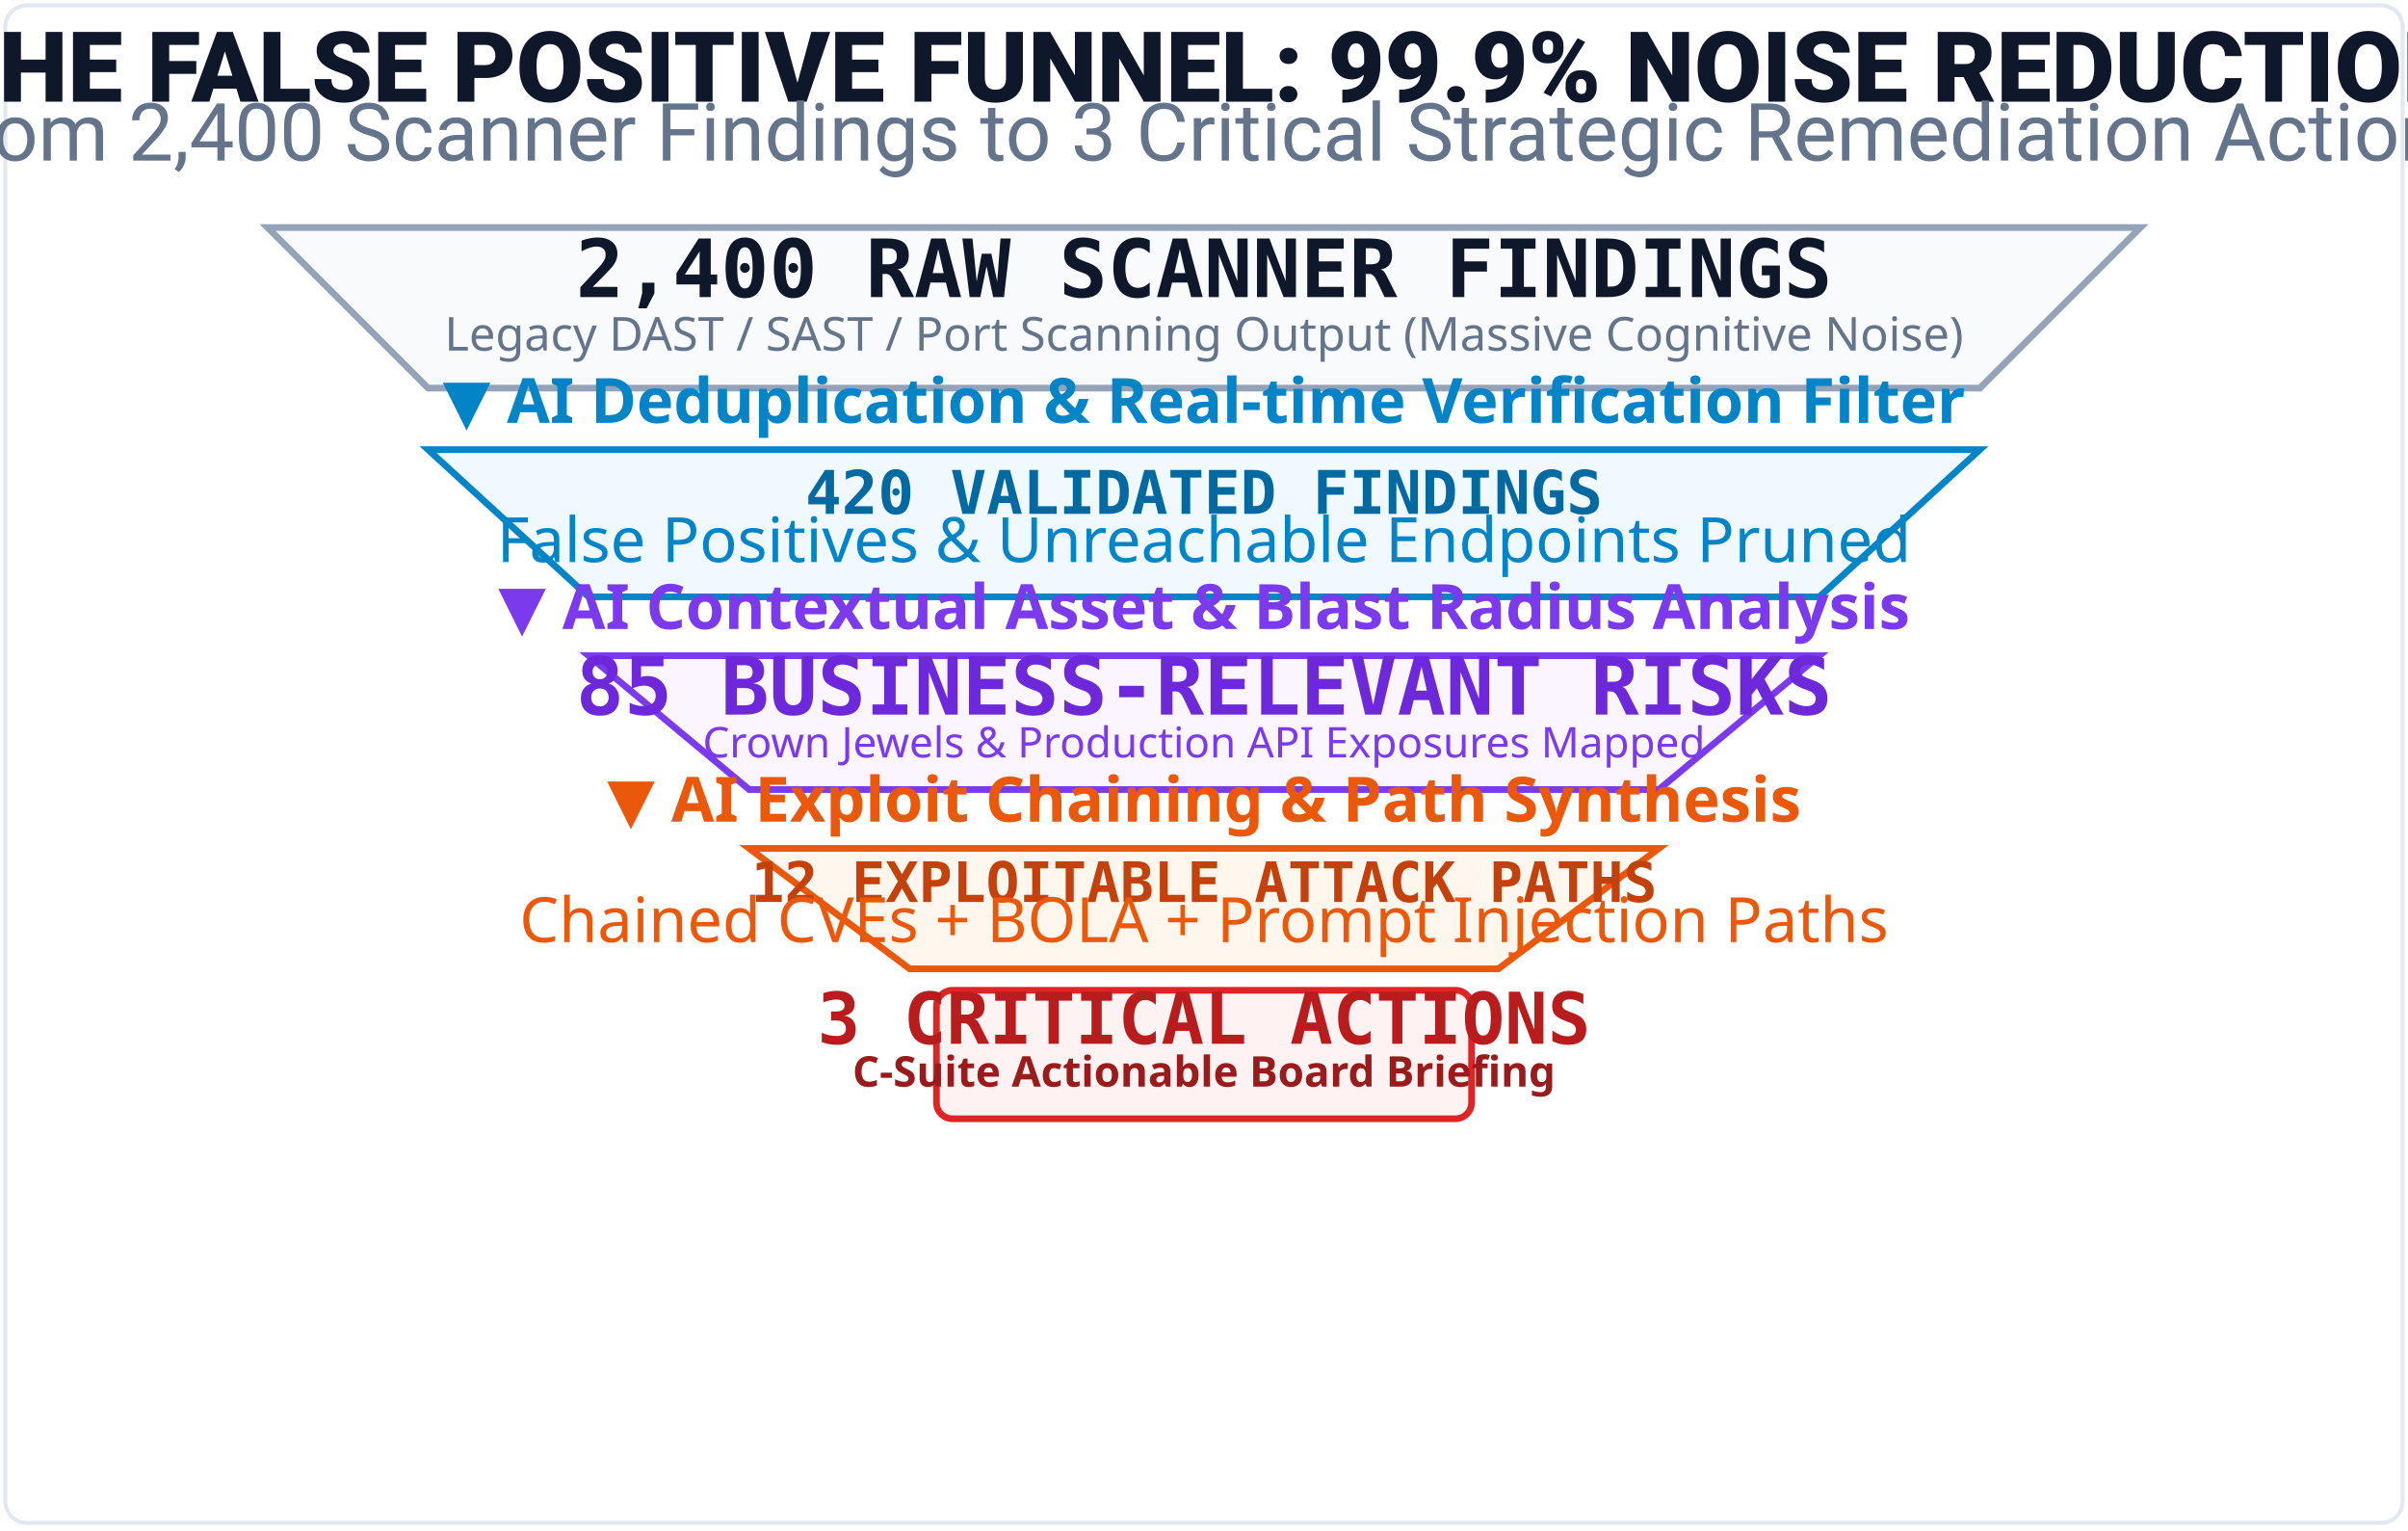
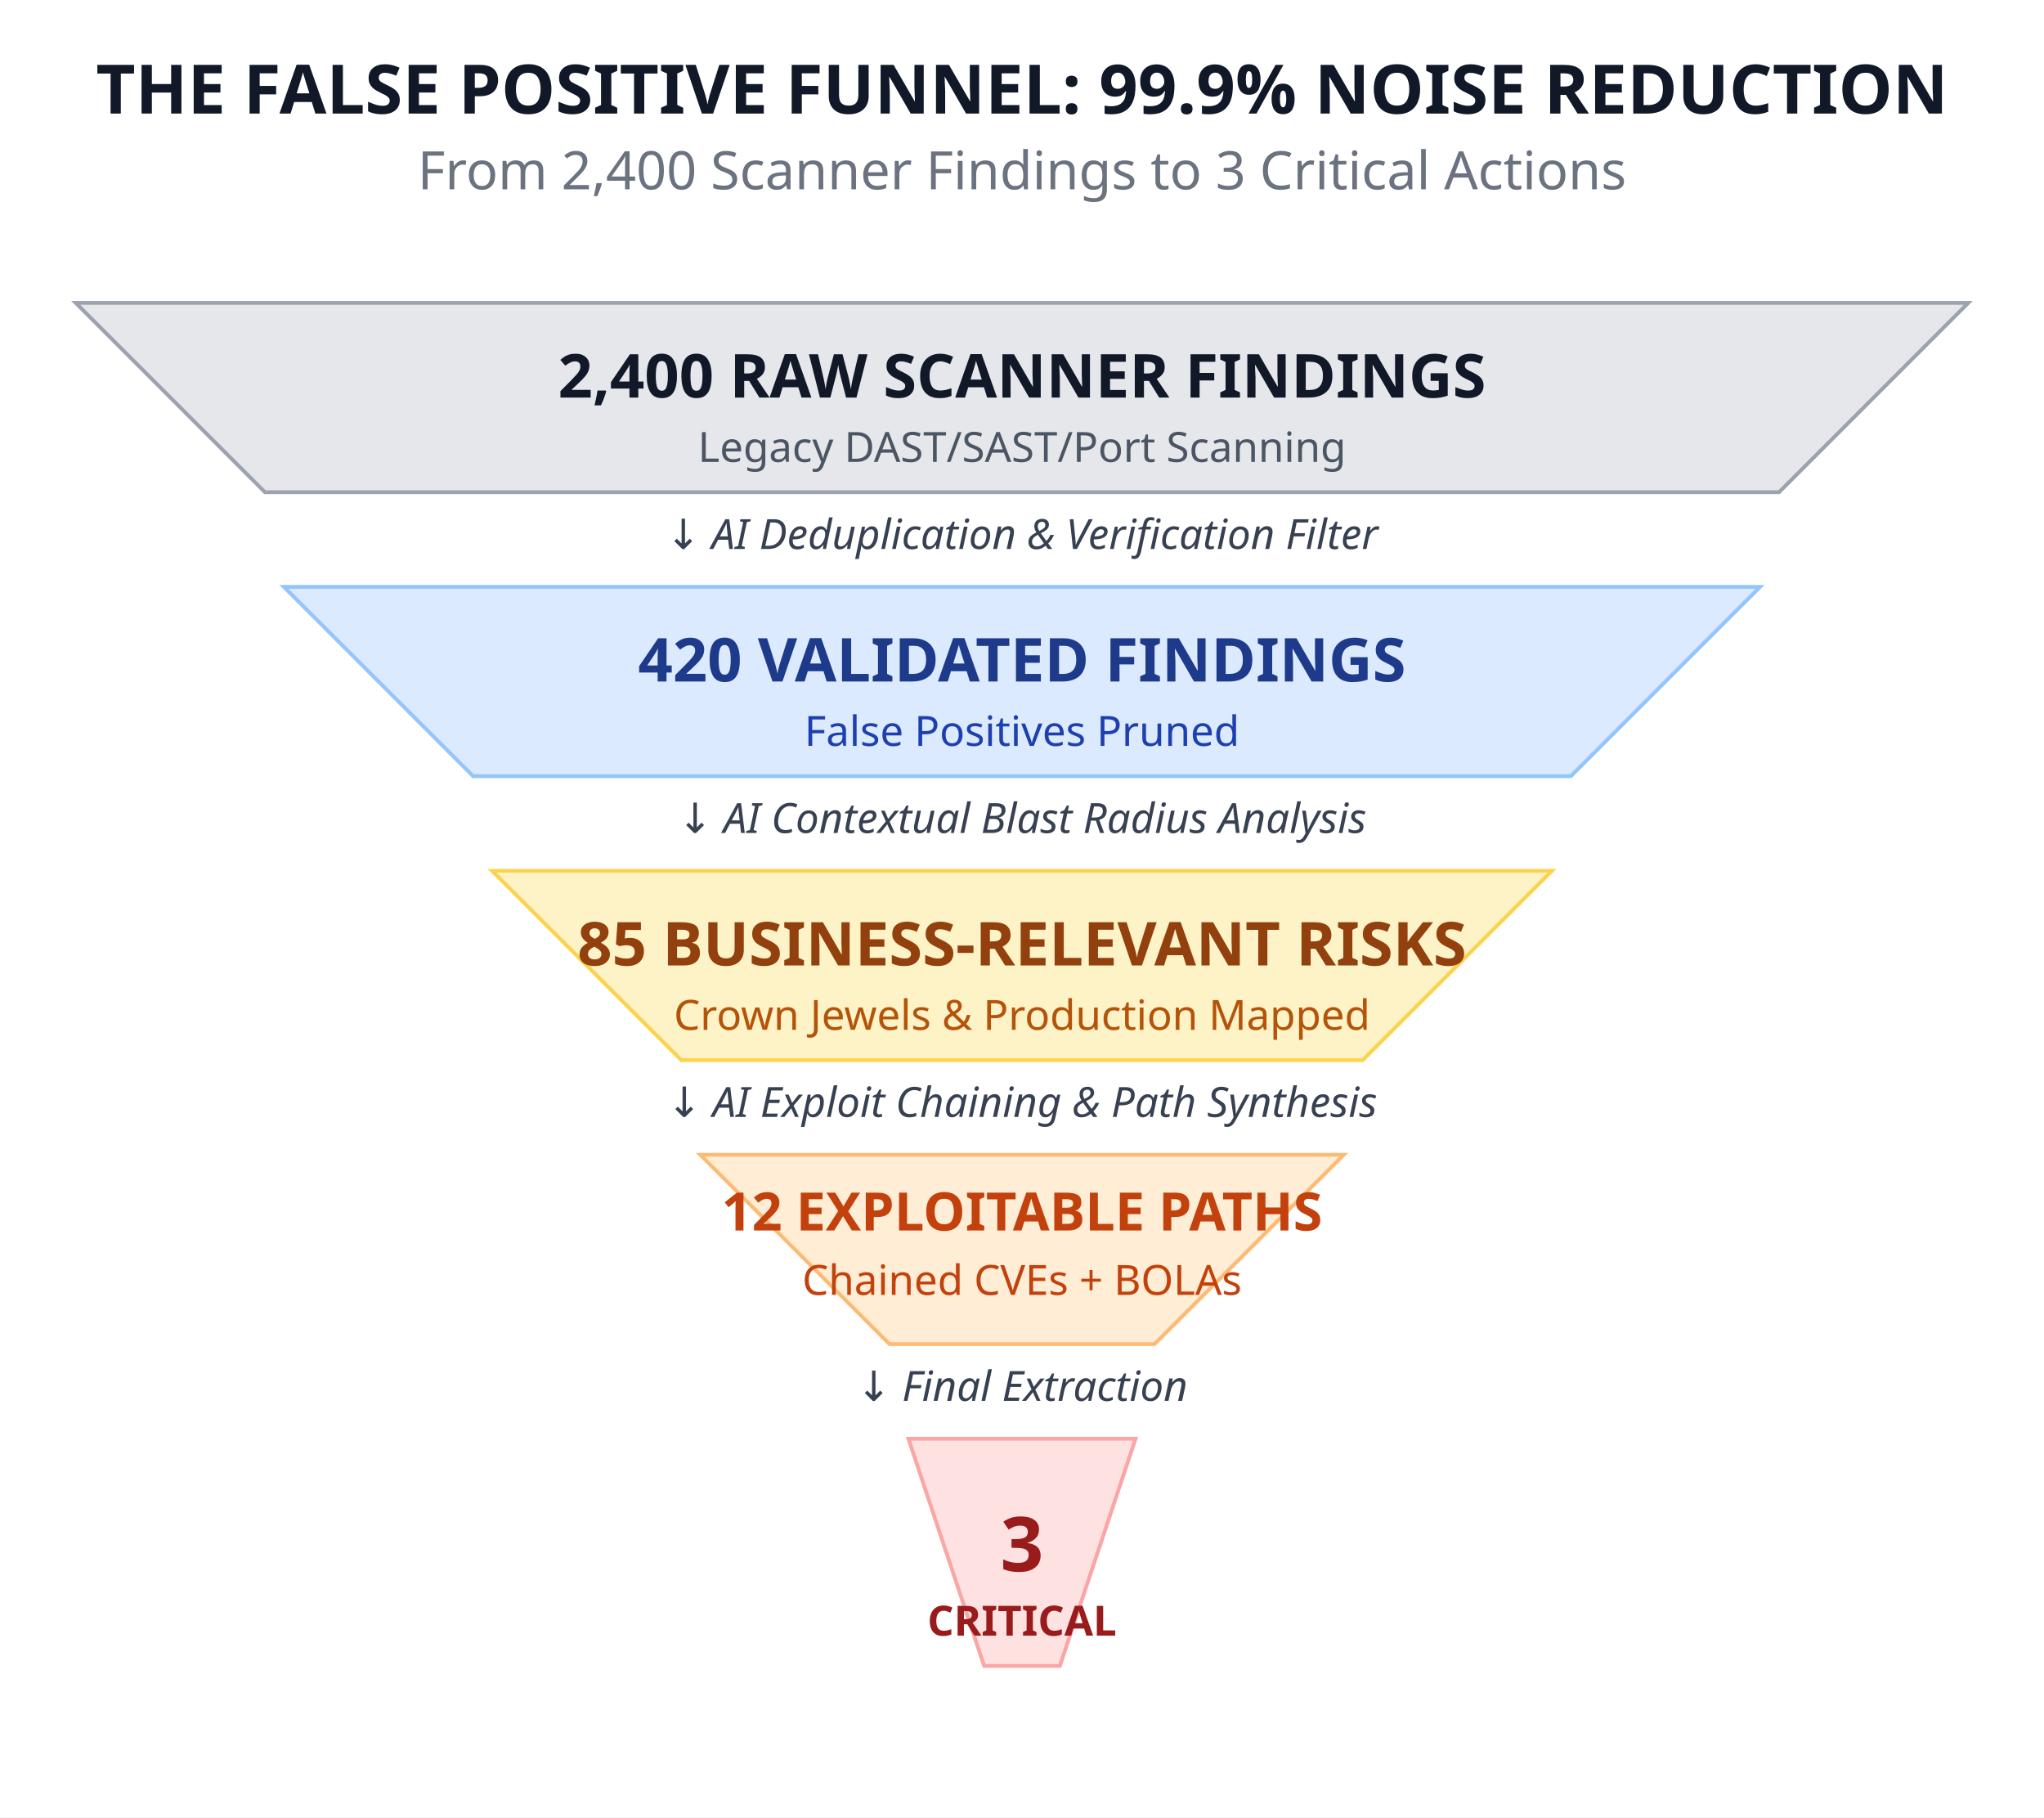
- <svg xmlns="http://www.w3.org/2000/svg" viewBox="0 0 540 343.2" width="100%" height="100%">
-   <rect width="540" height="343.2" fill="#ffffff" />
-   <rect width="537.6" height="340.2" x="1.2" y="1.2" fill="none" stroke="#e2e8f0" stroke-width="0.9" rx="4.8" />
-   <text x="270" y="22.8" fill="#0f172a" font-family="-apple-system, BlinkMacSystemFont, 'Segoe UI', Roboto, sans-serif" font-size="22" font-weight="800" text-anchor="middle">THE FALSE POSITIVE FUNNEL: 99.9% NOISE REDUCTION</text>
-   <text x="270" y="36" fill="#64748b" font-family="-apple-system, BlinkMacSystemFont, 'Segoe UI', Roboto, sans-serif" font-size="18" text-anchor="middle">From 2,400 Scanner Findings to 3 Critical Strategic Remediation Actions</text>
-   <g transform="translate(60, 51)">
-     <polygon points="0,0 420,0 384,36 36,36" fill="#f8fafc" stroke="#94a3b8" stroke-width="1.5" />
-     <text x="210" y="15.6" fill="#0f172a" font-family="'JetBrains Mono', monospace" font-size="18" font-weight="800" text-anchor="middle">2,400 RAW SCANNER FINDINGS</text>
-     <text x="210" y="27.6" fill="#64748b" font-family="sans-serif" font-size="10.5" text-anchor="middle">Legacy DAST / SAST / Port Scanning Output (Massive Cognitive Noise)</text>
-   </g>
-   <text x="270" y="94.8" fill="#0284c7" font-family="sans-serif" font-size="14" font-weight="800" text-anchor="middle">▼ AI Deduplication &amp; Real-time Verification Filter</text>
-   <g transform="translate(60, 100.8)">
-     <polygon points="36,0 384,0 348,33 72,33" fill="#f0f9ff" stroke="#0284c7" stroke-width="1.5" />
-     <text x="210" y="14.4" fill="#0369a1" font-family="'JetBrains Mono', monospace" font-size="13.5" font-weight="800" text-anchor="middle">420 VALIDATED FINDINGS</text>
-     <text x="210" y="25.2" fill="#0284c7" font-family="sans-serif" font-size="14" text-anchor="middle">False Positives &amp; Unreachable Endpoints Pruned</text>
-   </g>
-   <text x="270" y="141" fill="#7c3aed" font-family="sans-serif" font-size="14" font-weight="800" text-anchor="middle">▼ AI Contextual Asset &amp; Blast Radius Analysis</text>
-   <g transform="translate(60, 147)">
-     <polygon points="72,0 348,0 312,30 108,30" fill="#faf5ff" stroke="#7c3aed" stroke-width="1.5" />
-     <text x="210" y="13.2" fill="#6d28d9" font-family="'JetBrains Mono', monospace" font-size="18" font-weight="800" text-anchor="middle">85 BUSINESS-RELEVANT RISKS</text>
-     <text x="210" y="22.8" fill="#7c3aed" font-family="sans-serif" font-size="9.5" text-anchor="middle">Crown Jewels &amp; Production API Exposures Mapped</text>
-   </g>
-   <text x="270" y="184.2" fill="#ea580c" font-family="sans-serif" font-size="14" font-weight="800" text-anchor="middle">▼ AI Exploit Chaining &amp; Path Synthesis</text>
-   <g transform="translate(60, 190.2)">
-     <polygon points="108,0 312,0 276,27 144,27" fill="#fff7ed" stroke="#ea580c" stroke-width="1.5" />
-     <text x="210" y="12" fill="#c2410c" font-family="'JetBrains Mono', monospace" font-size="12.5" font-weight="800" text-anchor="middle">12 EXPLOITABLE ATTACK PATHS</text>
-     <text x="210" y="21" fill="#ea580c" font-family="sans-serif" font-size="14" text-anchor="middle">Chained CVEs + BOLA + Prompt Injection Paths</text>
-   </g>
-   <g transform="translate(60, 222)">
-     <rect x="150" y="0" width="120" height="28.8" fill="#fef2f2" stroke="#dc2626" stroke-width="1.5" rx="3.6" />
-     <text x="210" y="12" fill="#b91c1c" font-family="'JetBrains Mono', monospace" font-size="16" font-weight="900" text-anchor="middle">3 CRITICAL ACTIONS</text>
-     <text x="210" y="21.6" fill="#991b1b" font-family="sans-serif" font-size="9.5" font-weight="700" text-anchor="middle">C-Suite Actionable Board Briefing</text>
-   </g>
+ <svg xmlns="http://www.w3.org/2000/svg" viewBox="0 0 540 480" width="100%" height="100%">
+   <rect width="540" height="480" fill="#ffffff" />
+   <text x="270" y="30" font-family="'Segoe UI', sans-serif" font-size="18" font-weight="bold" text-anchor="middle" fill="#111827">THE FALSE POSITIVE FUNNEL: 99.9% NOISE REDUCTION</text>
+   <text x="270" y="50" font-family="'Segoe UI', sans-serif" font-size="14" text-anchor="middle" fill="#6B7280">From 2,400 Scanner Findings to 3 Critical Actions</text>
+   <polygon points="20,80 520,80 470,130 70,130" fill="#E5E7EB" stroke="#9CA3AF" />
+   <text x="270" y="105" font-family="'Segoe UI', sans-serif" font-size="16" font-weight="bold" text-anchor="middle" fill="#111827">2,400 RAW SCANNER FINDINGS</text>
+   <text x="270" y="122" font-family="'Segoe UI', sans-serif" font-size="11" text-anchor="middle" fill="#4B5563">Legacy DAST/SAST/Port Scanning</text>
+   <text x="270" y="145" font-family="'Segoe UI', sans-serif" font-size="11" font-style="italic" text-anchor="middle" fill="#374151">↓ AI Deduplication &amp; Verification Filter</text>
+   <polygon points="75,155 465,155 415,205 125,205" fill="#DBEAFE" stroke="#93C5FD" />
+   <text x="270" y="180" font-family="'Segoe UI', sans-serif" font-size="16" font-weight="bold" text-anchor="middle" fill="#1E3A8A">420 VALIDATED FINDINGS</text>
+   <text x="270" y="197" font-family="'Segoe UI', sans-serif" font-size="11" text-anchor="middle" fill="#1E40AF">False Positives Pruned</text>
+   <text x="270" y="220" font-family="'Segoe UI', sans-serif" font-size="11" font-style="italic" text-anchor="middle" fill="#374151">↓ AI Contextual Blast Radius Analysis</text>
+   <polygon points="130,230 410,230 360,280 180,280" fill="#FEF3C7" stroke="#FCD34D" />
+   <text x="270" y="255" font-family="'Segoe UI', sans-serif" font-size="16" font-weight="bold" text-anchor="middle" fill="#92400E">85 BUSINESS-RELEVANT RISKS</text>
+   <text x="270" y="272" font-family="'Segoe UI', sans-serif" font-size="11" text-anchor="middle" fill="#B45309">Crown Jewels &amp; Production Mapped</text>
+   <text x="270" y="295" font-family="'Segoe UI', sans-serif" font-size="11" font-style="italic" text-anchor="middle" fill="#374151">↓ AI Exploit Chaining &amp; Path Synthesis</text>
+   <polygon points="185,305 355,305 305,355 235,355" fill="#FFEDD5" stroke="#FDBA74" />
+   <text x="270" y="325" font-family="'Segoe UI', sans-serif" font-size="14" font-weight="bold" text-anchor="middle" fill="#C2410C">12 EXPLOITABLE PATHS</text>
+   <text x="270" y="342" font-family="'Segoe UI', sans-serif" font-size="11" text-anchor="middle" fill="#C2410C">Chained CVEs + BOLAs</text>
+   <text x="270" y="370" font-family="'Segoe UI', sans-serif" font-size="11" font-style="italic" text-anchor="middle" fill="#374151">↓ Final Extraction</text>
+   <polygon points="240,380 300,380 280,440 260,440" fill="#FEE2E2" stroke="#FCA5A5" />
+   <text x="270" y="415" font-family="'Segoe UI', sans-serif" font-size="20" font-weight="bold" text-anchor="middle" fill="#991B1B">3</text>
+   <text x="270" y="432" font-family="'Segoe UI', sans-serif" font-size="11" font-weight="bold" text-anchor="middle" fill="#991B1B">CRITICAL</text>
</svg>
